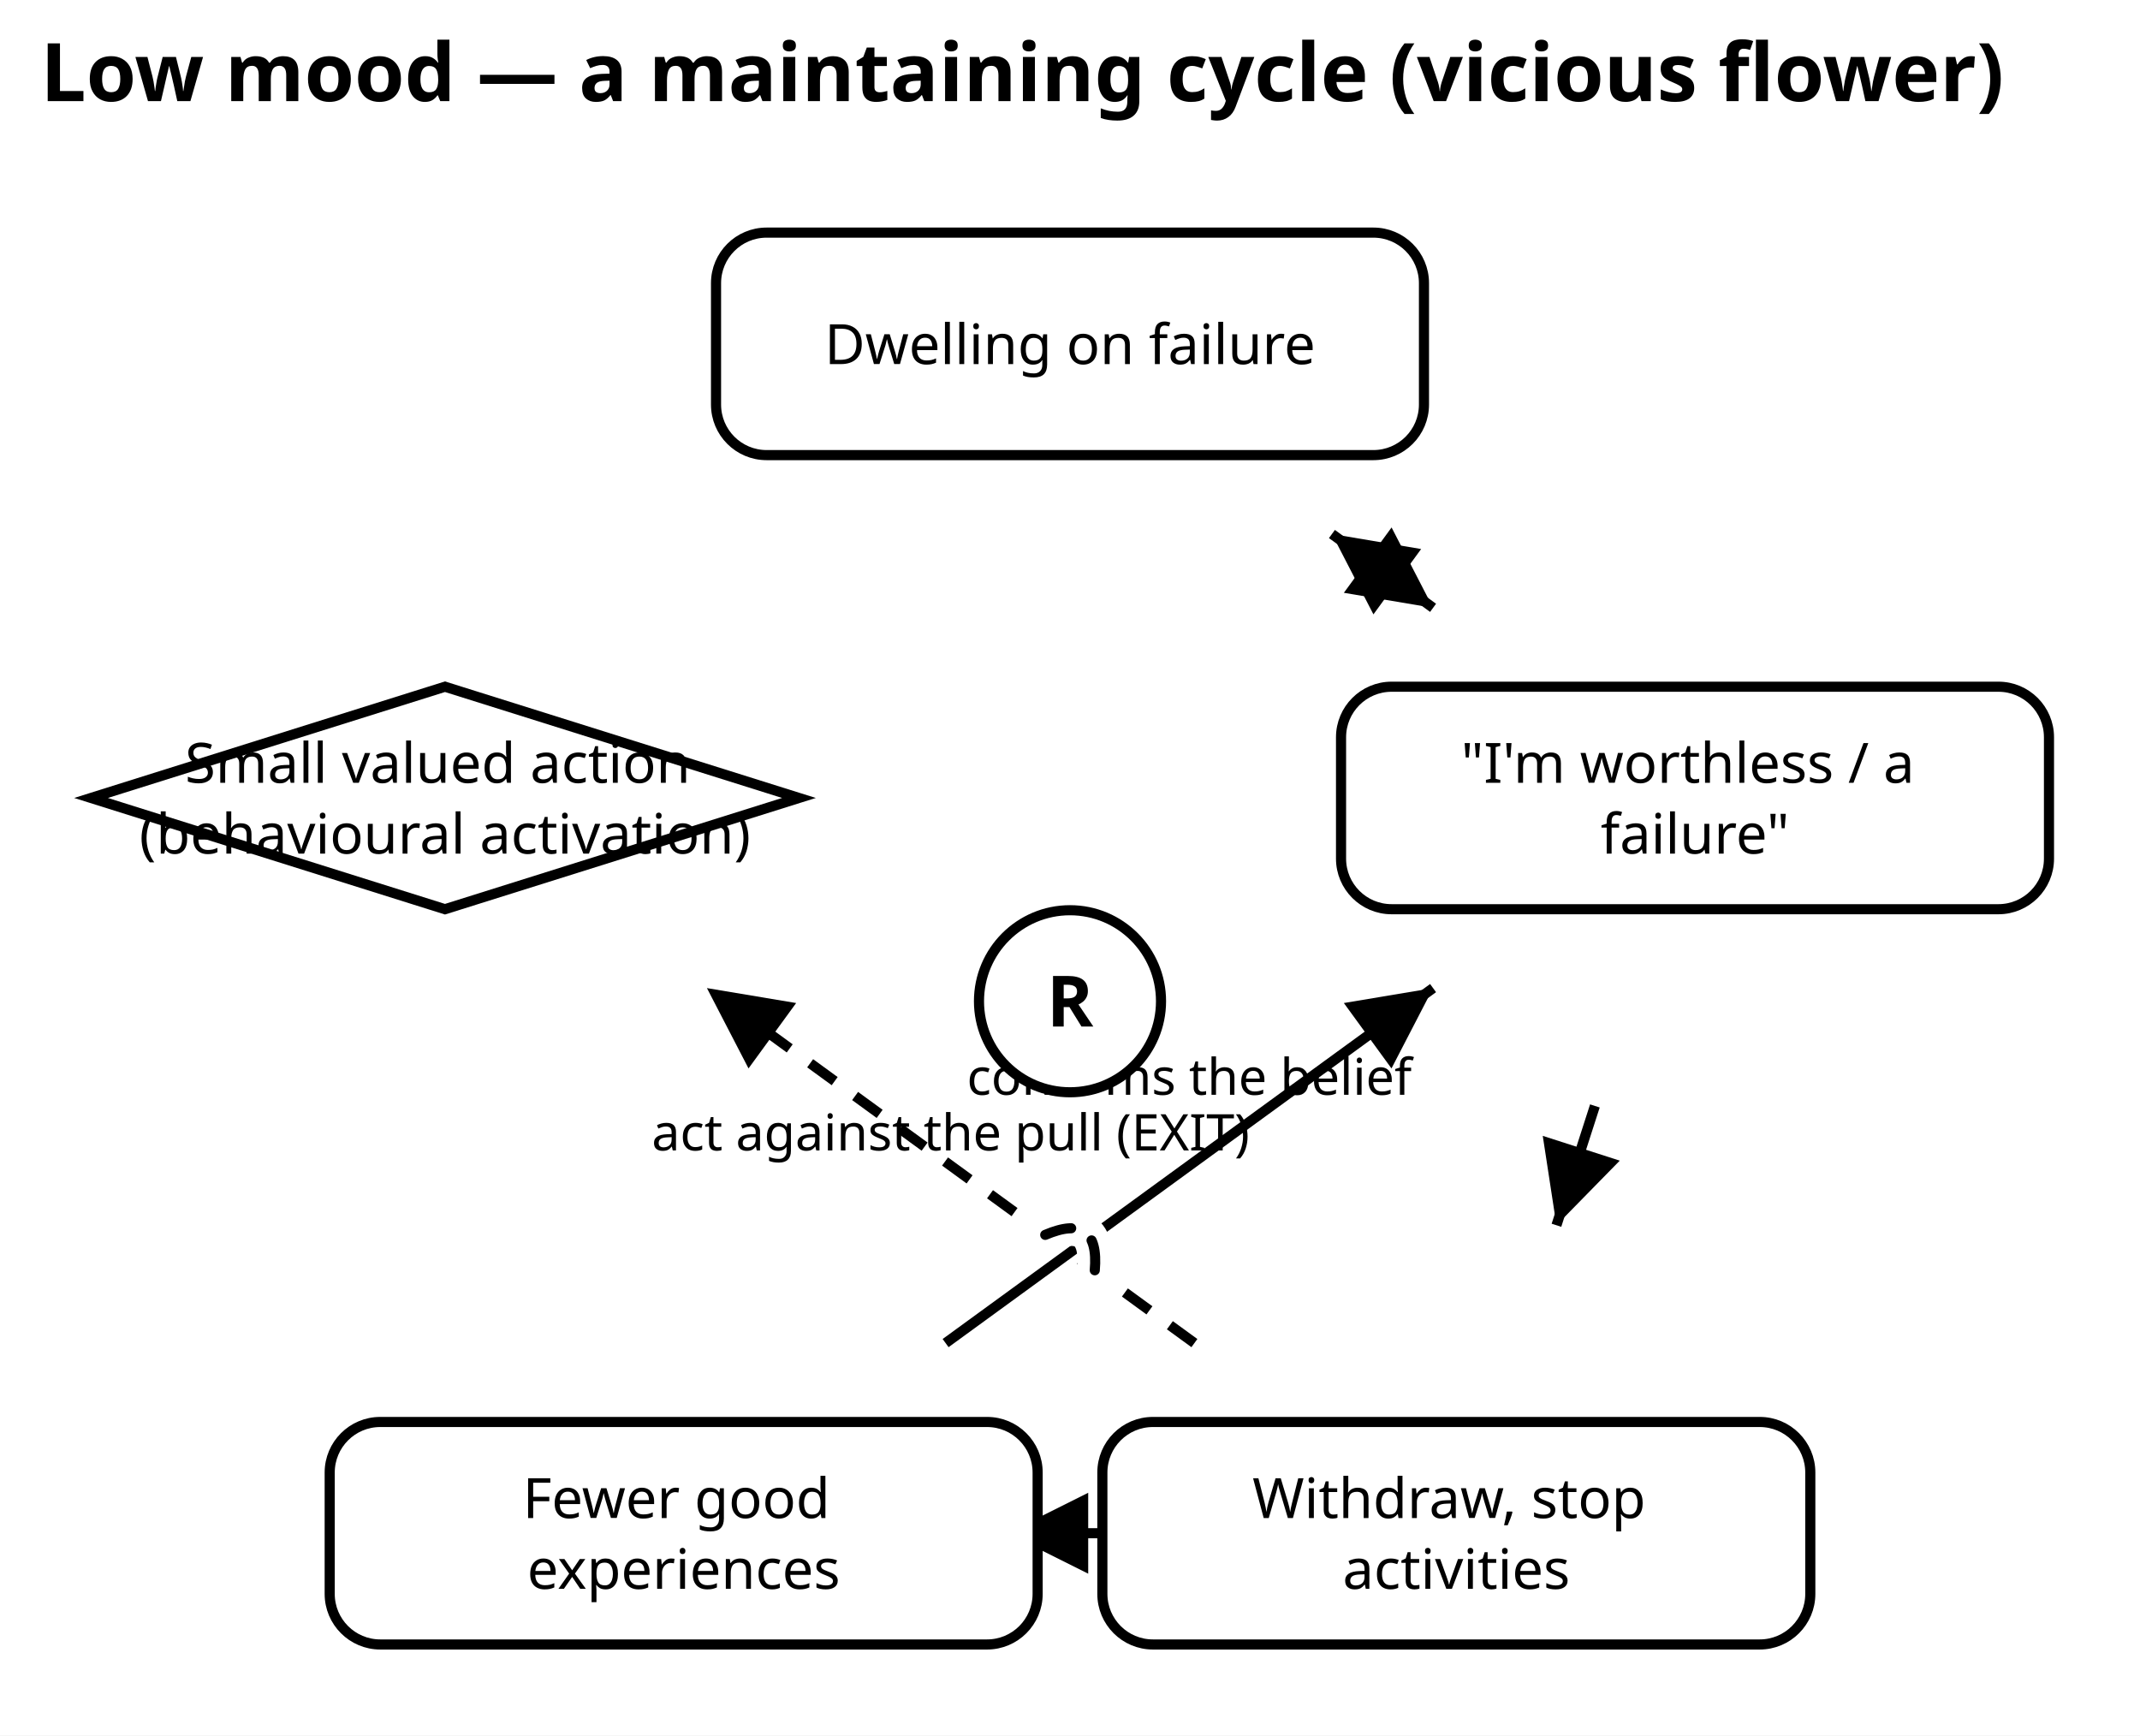
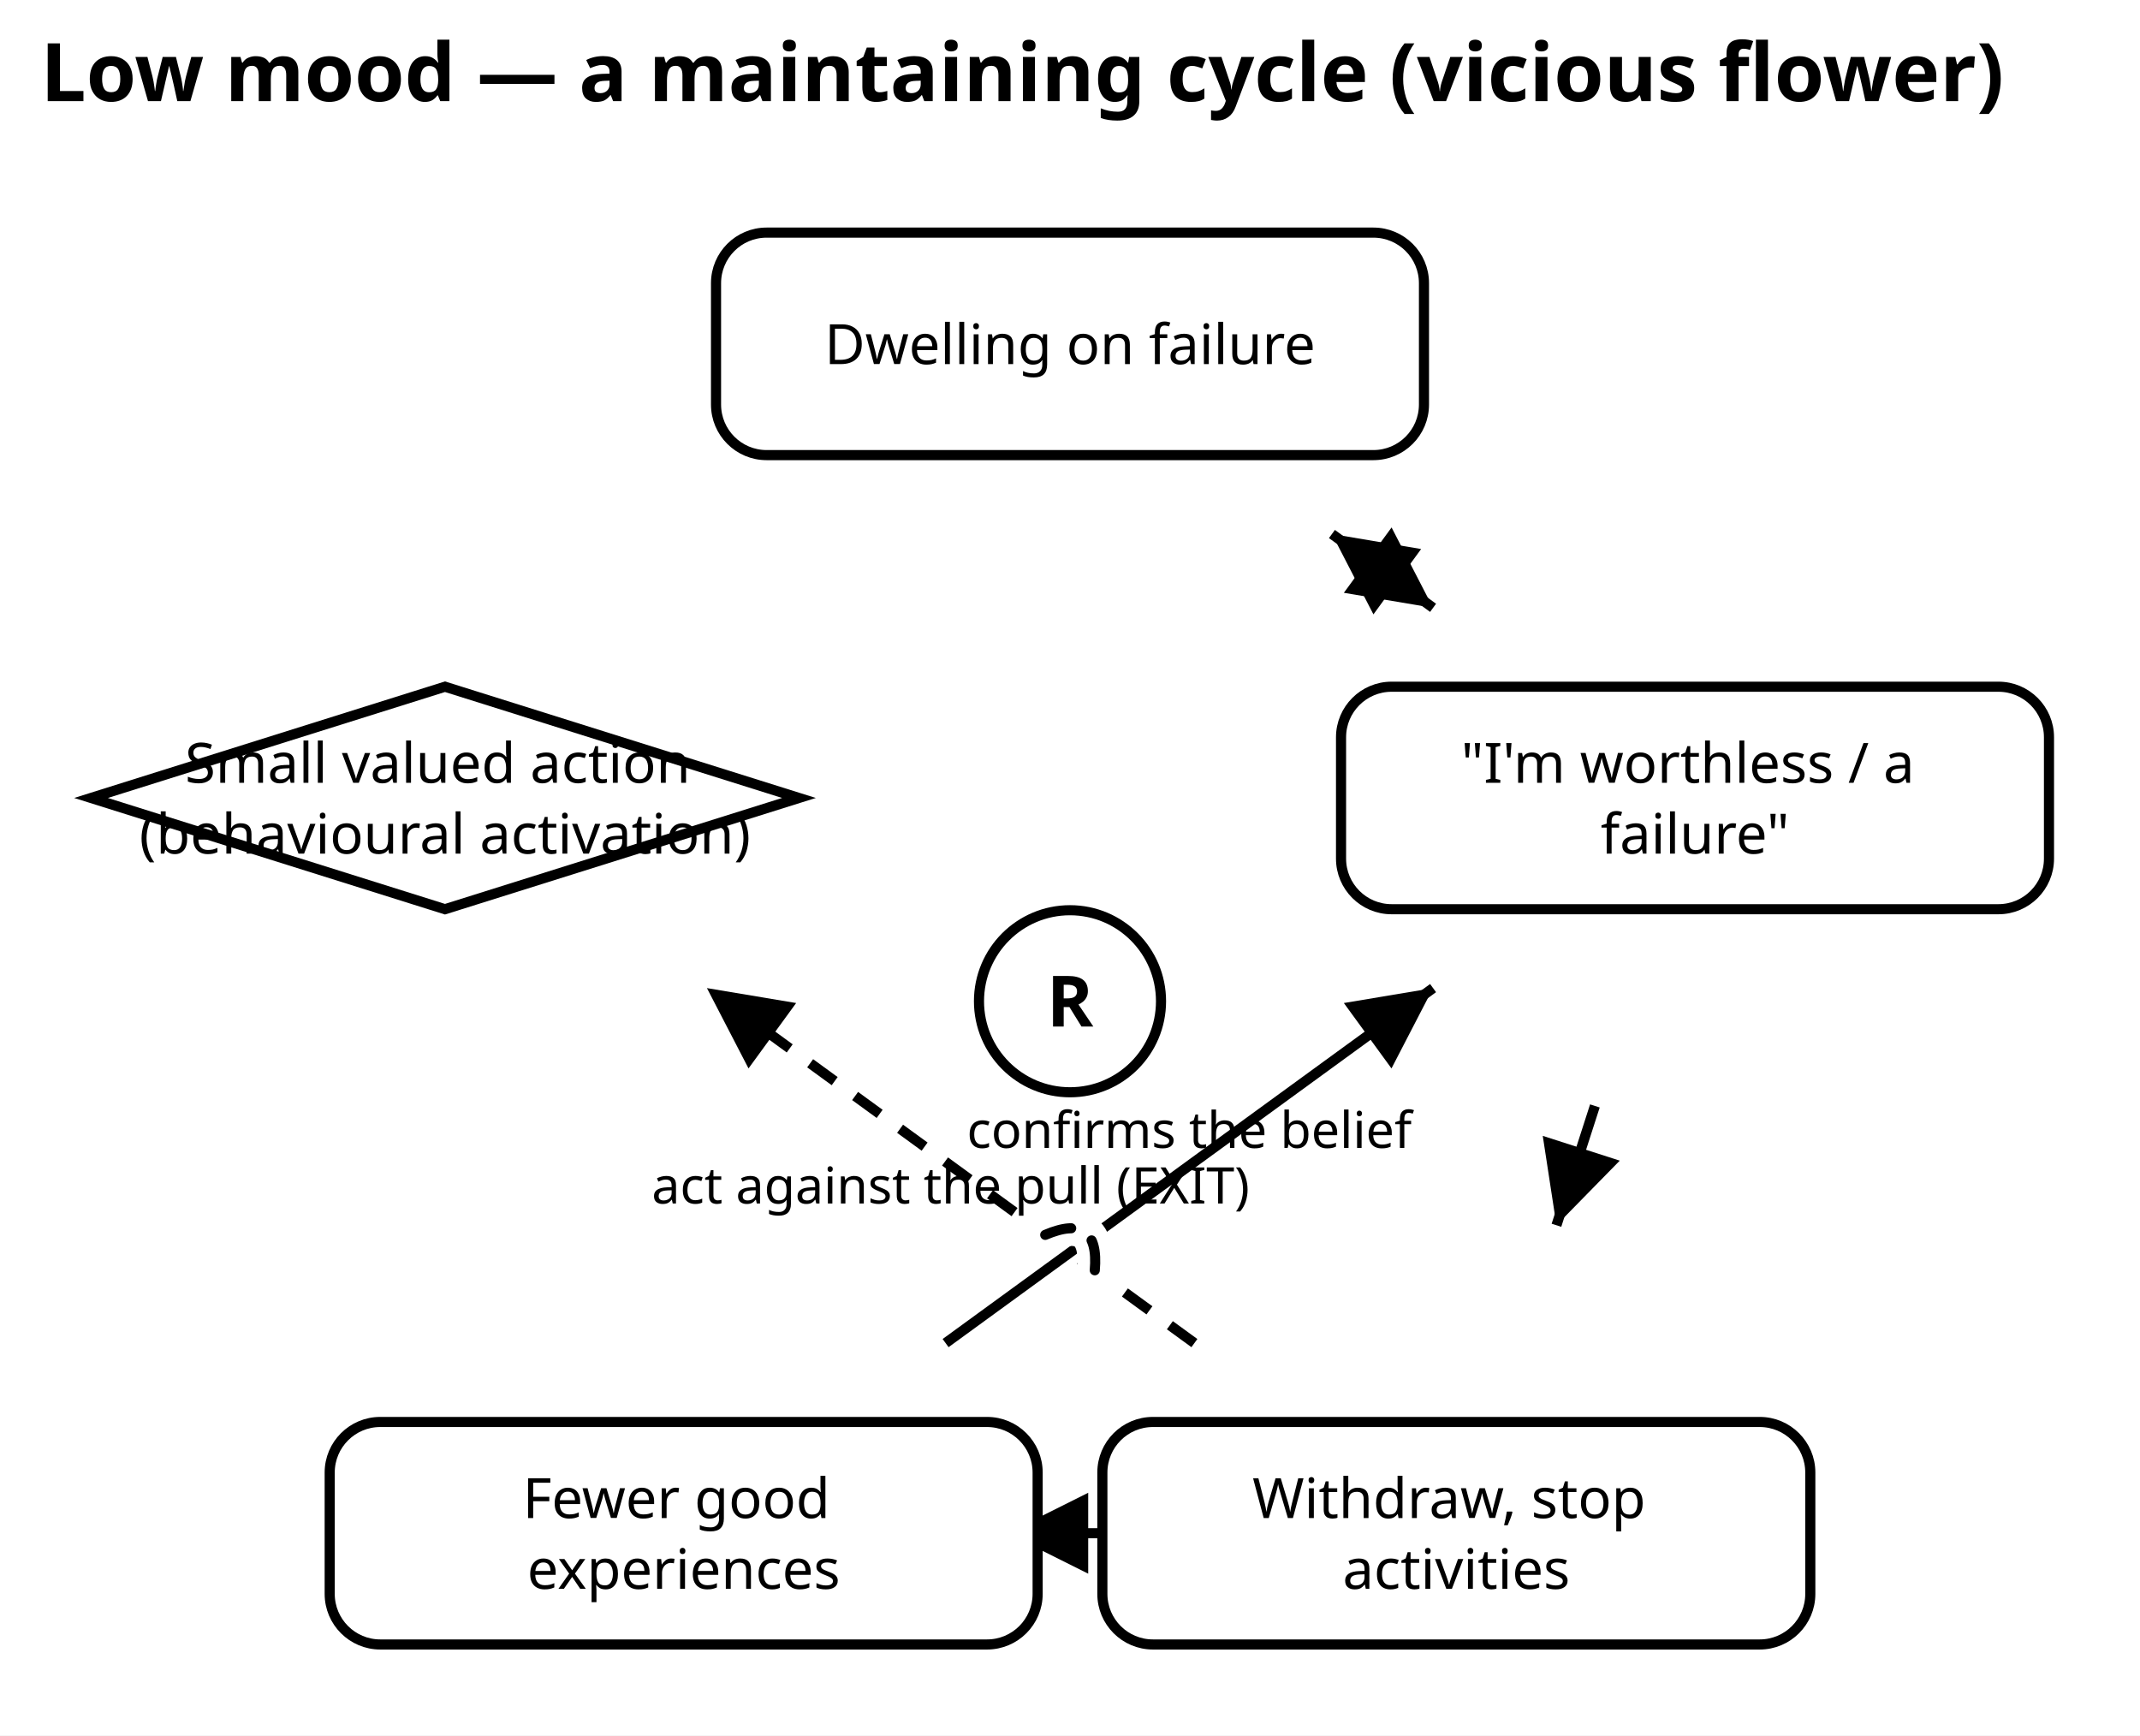
<svg xmlns="http://www.w3.org/2000/svg" viewBox="68.4 52 423.2 343.2" role="img" aria-label="Maintaining loop: Low mood — a maintaining cycle (vicious flower). Links: &quot;I'm worthless / a failure&quot; -&gt; Withdraw, stop activities; Withdraw, stop activities -&gt; Fewer good experiences; Fewer good experiences -&gt; &quot;I'm worthless / a failure&quot; (reinforcing); &quot;I'm worthless / a failure&quot; &lt;-&gt; Dwelling on failure. Ways out: Withdraw, stop activities to Small valued action (behavioural activation).">
  <defs>
    <marker id="arrow" markerWidth="10" markerHeight="10" refX="8" refY="4" orient="auto-start-reverse">
      <path d="M0,0 L8,4 L0,8 z" fill="#000" />
    </marker>
  </defs>
  <rect x="68.4" y="52" width="423.2" height="343.2" fill="#fff" />
  <text x="76.4" y="72" font-family="sans-serif" font-size="16" font-weight="700">Low mood — a maintaining cycle (vicious flower)</text>
  <path data-el="edge:e1" d="M 383.8,270.7 L 376.2,294.3" fill="none" stroke="#000" stroke-width="2" marker-end="url(#arrow)" />
  <path data-el="edge:e2" d="M 292.4,355.2 L 267.6,355.2" fill="none" stroke="#000" stroke-width="2" marker-end="url(#arrow)" />
  <path data-el="edge:e3" d="M 255.4,317.6 L 351.8,247.4" fill="none" stroke="#000" stroke-width="2" marker-end="url(#arrow)" />
-   <text data-el="edgelabel:e3" x="303.6" y="268.5" font-family="sans-serif" font-size="10" text-anchor="middle">confirms the belief</text>
+   <text data-el="edgelabel:e3" x="303.6" y="279" font-family="sans-serif" font-size="10" text-anchor="middle">confirms the belief</text>
  <path data-el="edge:e4" d="M 351.8,172.2 L 331.8,157.6" fill="none" stroke="#000" stroke-width="2" marker-start="url(#arrow)" marker-end="url(#arrow)" />
  <path data-el="edge:x1" d="M 304.6,317.6 L 208.2,247.4" fill="none" stroke="#000" stroke-width="2" stroke-dasharray="6 5" marker-end="url(#arrow)" />
-   <text data-el="edgelabel:x1" x="256.4" y="279.5" font-family="sans-serif" font-size="10" text-anchor="middle">act against the pull (EXIT)</text>
+   <text data-el="edgelabel:x1" x="256.4" y="290" font-family="sans-serif" font-size="10" text-anchor="middle">act against the pull (EXIT)</text>
  <path d="M 284.9,303.2 Q 285.9,291.6 275.1,296.2" fill="none" stroke="#fff" stroke-width="7" stroke-linecap="round" />
  <path d="M 284.9,303.2 Q 285.9,291.6 275.1,296.2" fill="none" stroke="#000" stroke-width="2" stroke-dasharray="6 5" stroke-linecap="round" />
  <circle cx="280" cy="250" r="18" fill="#fff" stroke="#000" stroke-width="2" />
  <text x="280" y="255" text-anchor="middle" font-family="sans-serif" font-size="14" font-weight="700">R</text>
  <rect data-el="node:belief" x="333.6" y="187.8" width="140" height="44" rx="10" ry="10" fill="#fff" stroke="#000" stroke-width="2" />
  <text text-anchor="middle" font-family="sans-serif" font-size="11" data-el="nodelabel:belief">
    <tspan x="403.6" y="206.8">"I'm worthless / a</tspan>
    <tspan x="403.6" y="220.8">failure"</tspan>
  </text>
  <rect data-el="node:withdraw" x="286.4" y="333.2" width="140" height="44" rx="10" ry="10" fill="#fff" stroke="#000" stroke-width="2" />
  <text text-anchor="middle" font-family="sans-serif" font-size="11" data-el="nodelabel:withdraw">
    <tspan x="356.4" y="352.2">Withdraw, stop</tspan>
    <tspan x="356.4" y="366.2">activities</tspan>
  </text>
  <rect data-el="node:rewards" x="133.6" y="333.2" width="140" height="44" rx="10" ry="10" fill="#fff" stroke="#000" stroke-width="2" />
  <text text-anchor="middle" font-family="sans-serif" font-size="11" data-el="nodelabel:rewards">
    <tspan x="203.6" y="352.2">Fewer good</tspan>
    <tspan x="203.6" y="366.2">experiences</tspan>
  </text>
  <rect data-el="node:rumination" x="210" y="98" width="140" height="44" rx="10" ry="10" fill="#fff" stroke="#000" stroke-width="2" />
  <text x="280" y="124" font-family="sans-serif" font-size="11" text-anchor="middle" data-el="nodelabel:rumination">Dwelling on failure</text>
  <polygon data-el="node:out" points="156.4,187.8 226.4,209.8 156.4,231.8 86.4,209.8" fill="#fff" stroke="#000" stroke-width="2" />
  <text text-anchor="middle" font-family="sans-serif" font-size="11" data-el="nodelabel:out">
    <tspan x="156.4" y="206.8">Small valued action</tspan>
    <tspan x="156.4" y="220.8" textLength="124" lengthAdjust="spacingAndGlyphs">(behavioural activation)</tspan>
  </text>
</svg>
